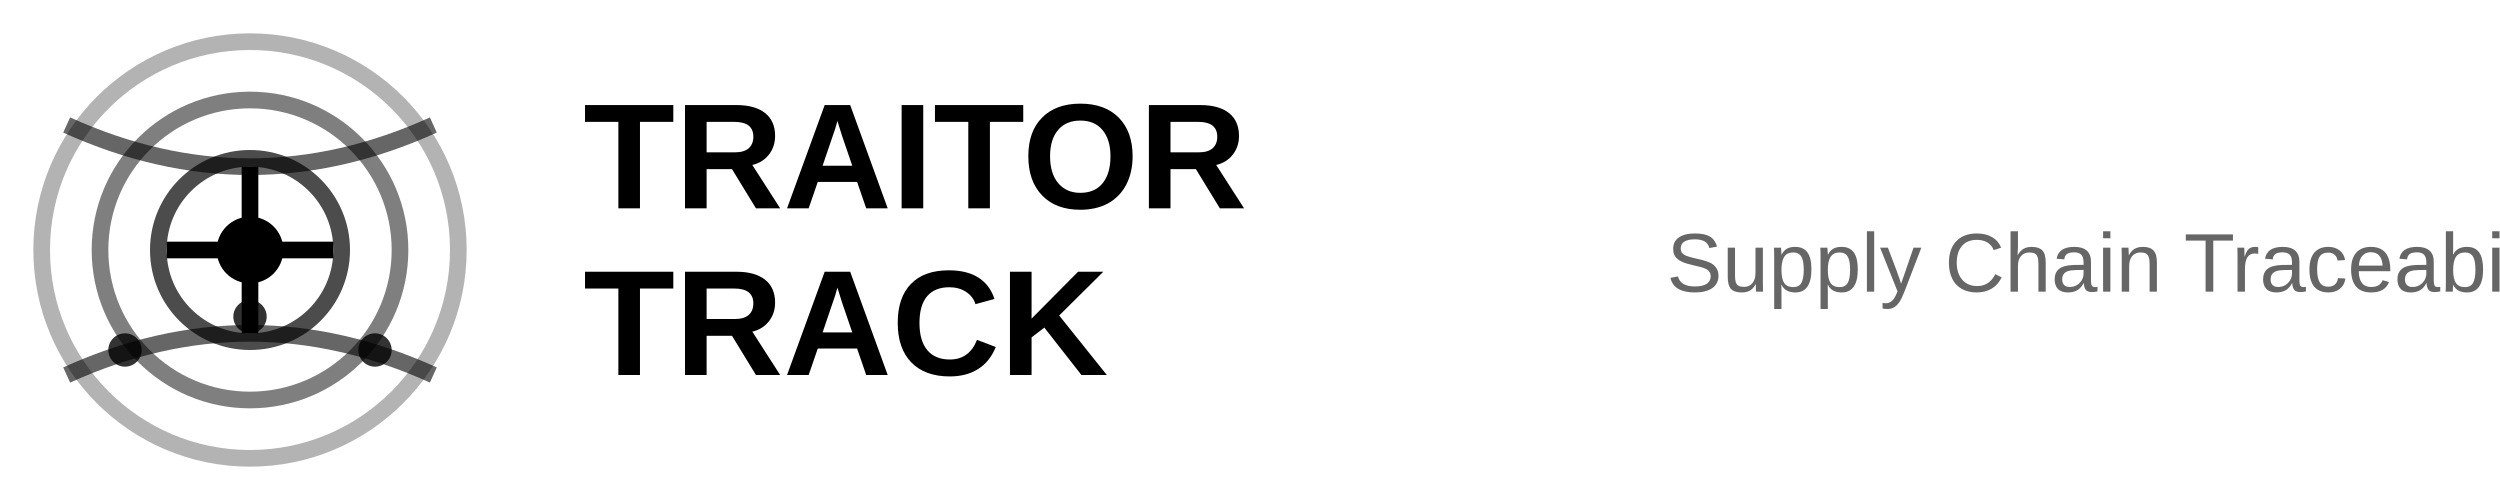
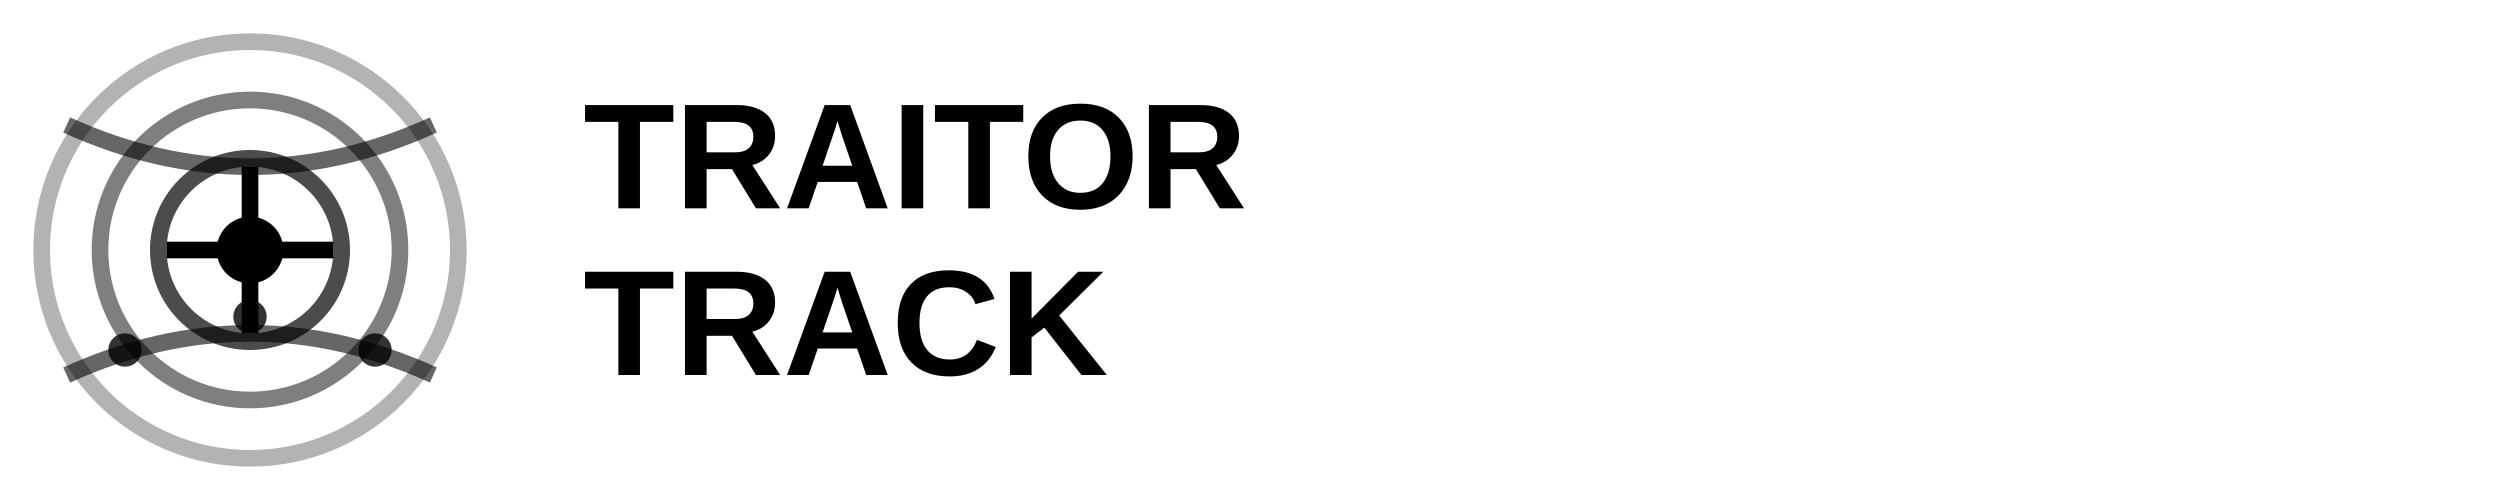
<svg xmlns="http://www.w3.org/2000/svg" viewBox="0 0 300 60" width="300" height="60">
  <circle cx="30" cy="30" r="25" fill="none" stroke="#000000" stroke-width="2" opacity="0.3" />
  <circle cx="30" cy="30" r="18" fill="none" stroke="#000000" stroke-width="2" opacity="0.5" />
  <circle cx="30" cy="30" r="11" fill="none" stroke="#000000" stroke-width="2" opacity="0.7" />
  <circle cx="30" cy="30" r="4" fill="#000000" />
  <line x1="20" y1="30" x2="40" y2="30" stroke="#000000" stroke-width="2" />
  <line x1="30" y1="20" x2="30" y2="40" stroke="#000000" stroke-width="2" />
  <path d="M 8 45 Q 30 35 52 45" fill="none" stroke="#000000" stroke-width="2" opacity="0.6" />
  <path d="M 8 15 Q 30 25 52 15" fill="none" stroke="#000000" stroke-width="2" opacity="0.6" />
  <circle cx="15" cy="42" r="2" fill="#000000" opacity="0.8" />
  <circle cx="30" cy="38" r="2" fill="#000000" opacity="0.8" />
  <circle cx="45" cy="42" r="2" fill="#000000" opacity="0.8" />
  <text x="70" y="25" font-family="Arial, sans-serif" font-size="18" font-weight="bold" fill="#000000">TRAITOR</text>
  <text x="70" y="45" font-family="Arial, sans-serif" font-size="18" font-weight="bold" fill="#000000">TRACK</text>
-   <text x="200" y="35" font-family="Arial, sans-serif" font-size="10" fill="#666666">Supply Chain Traceability</text>
</svg>
